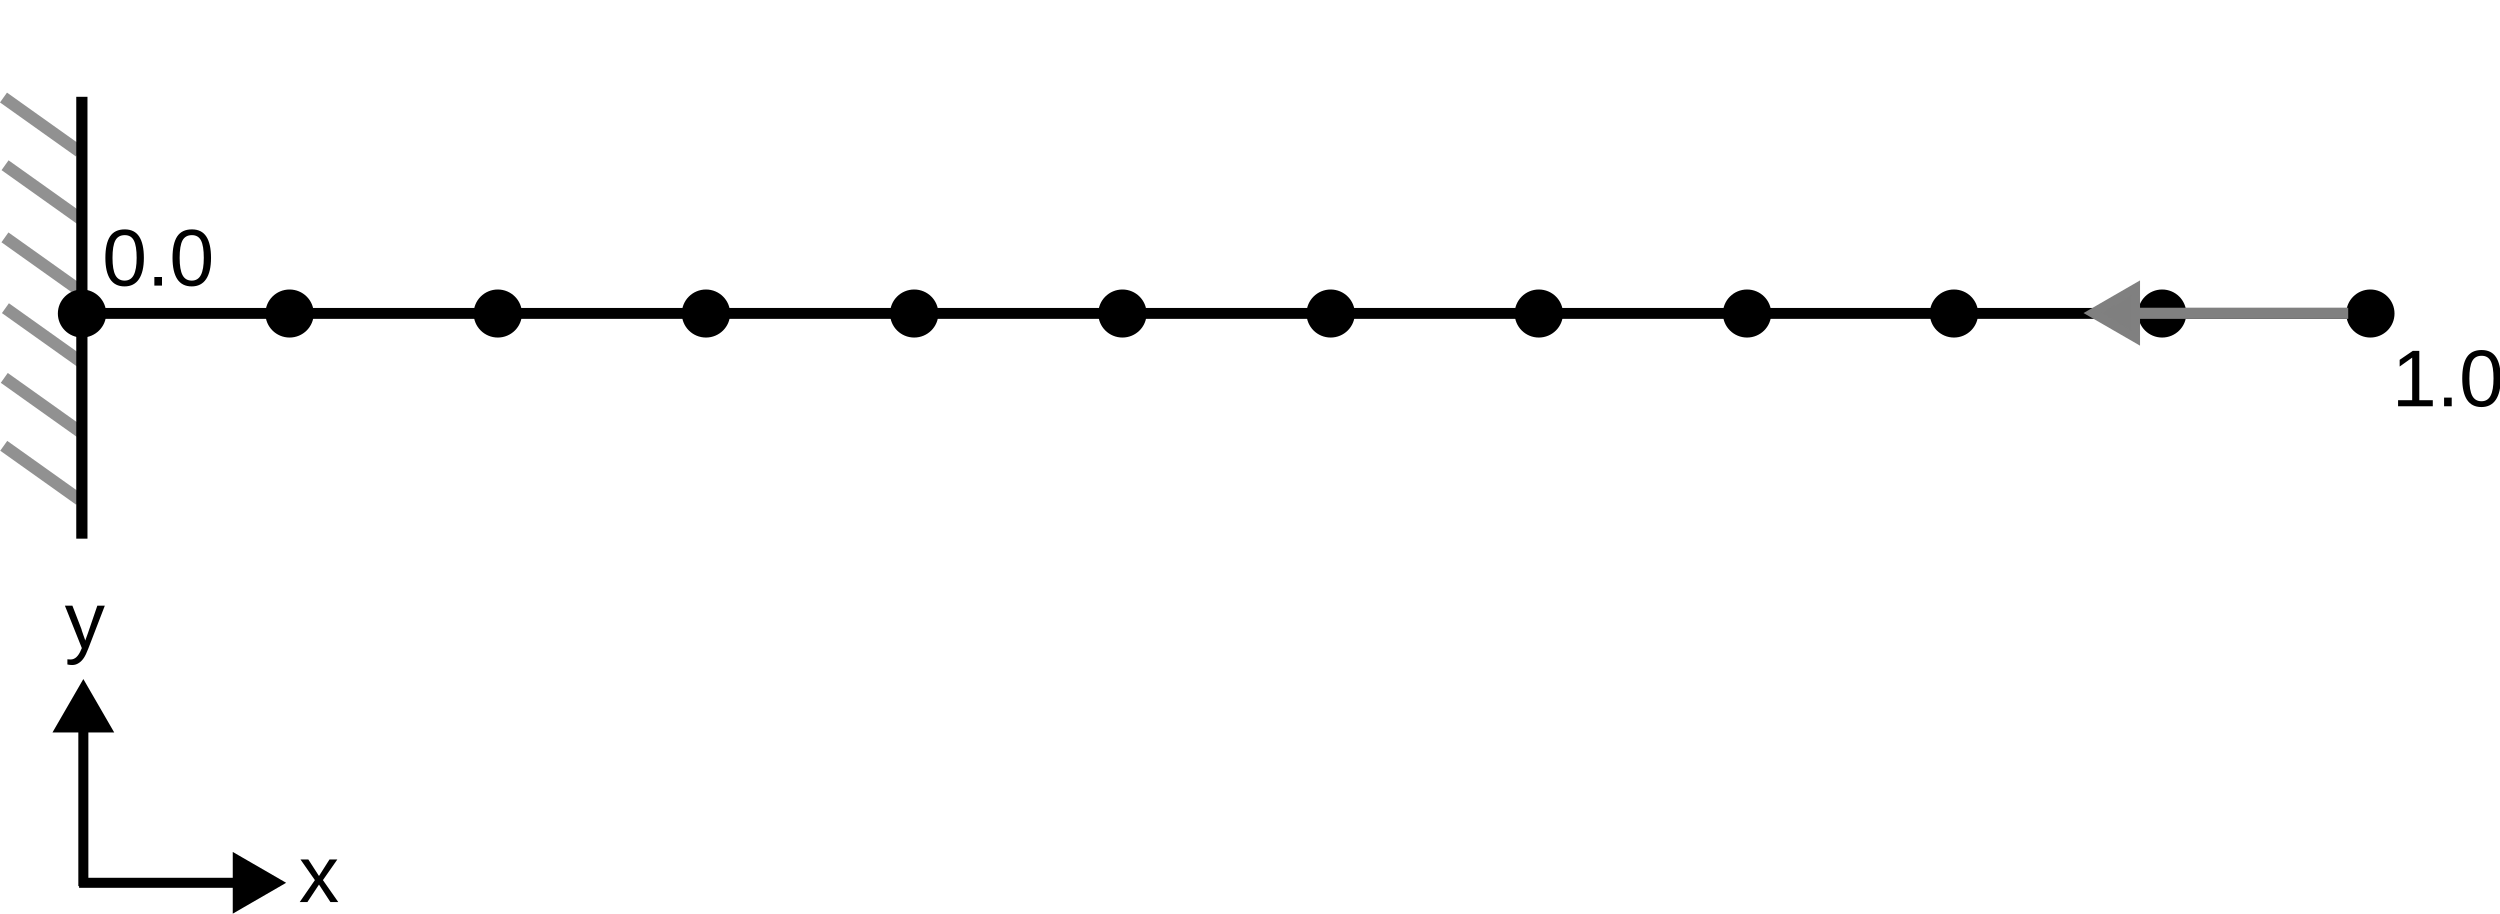
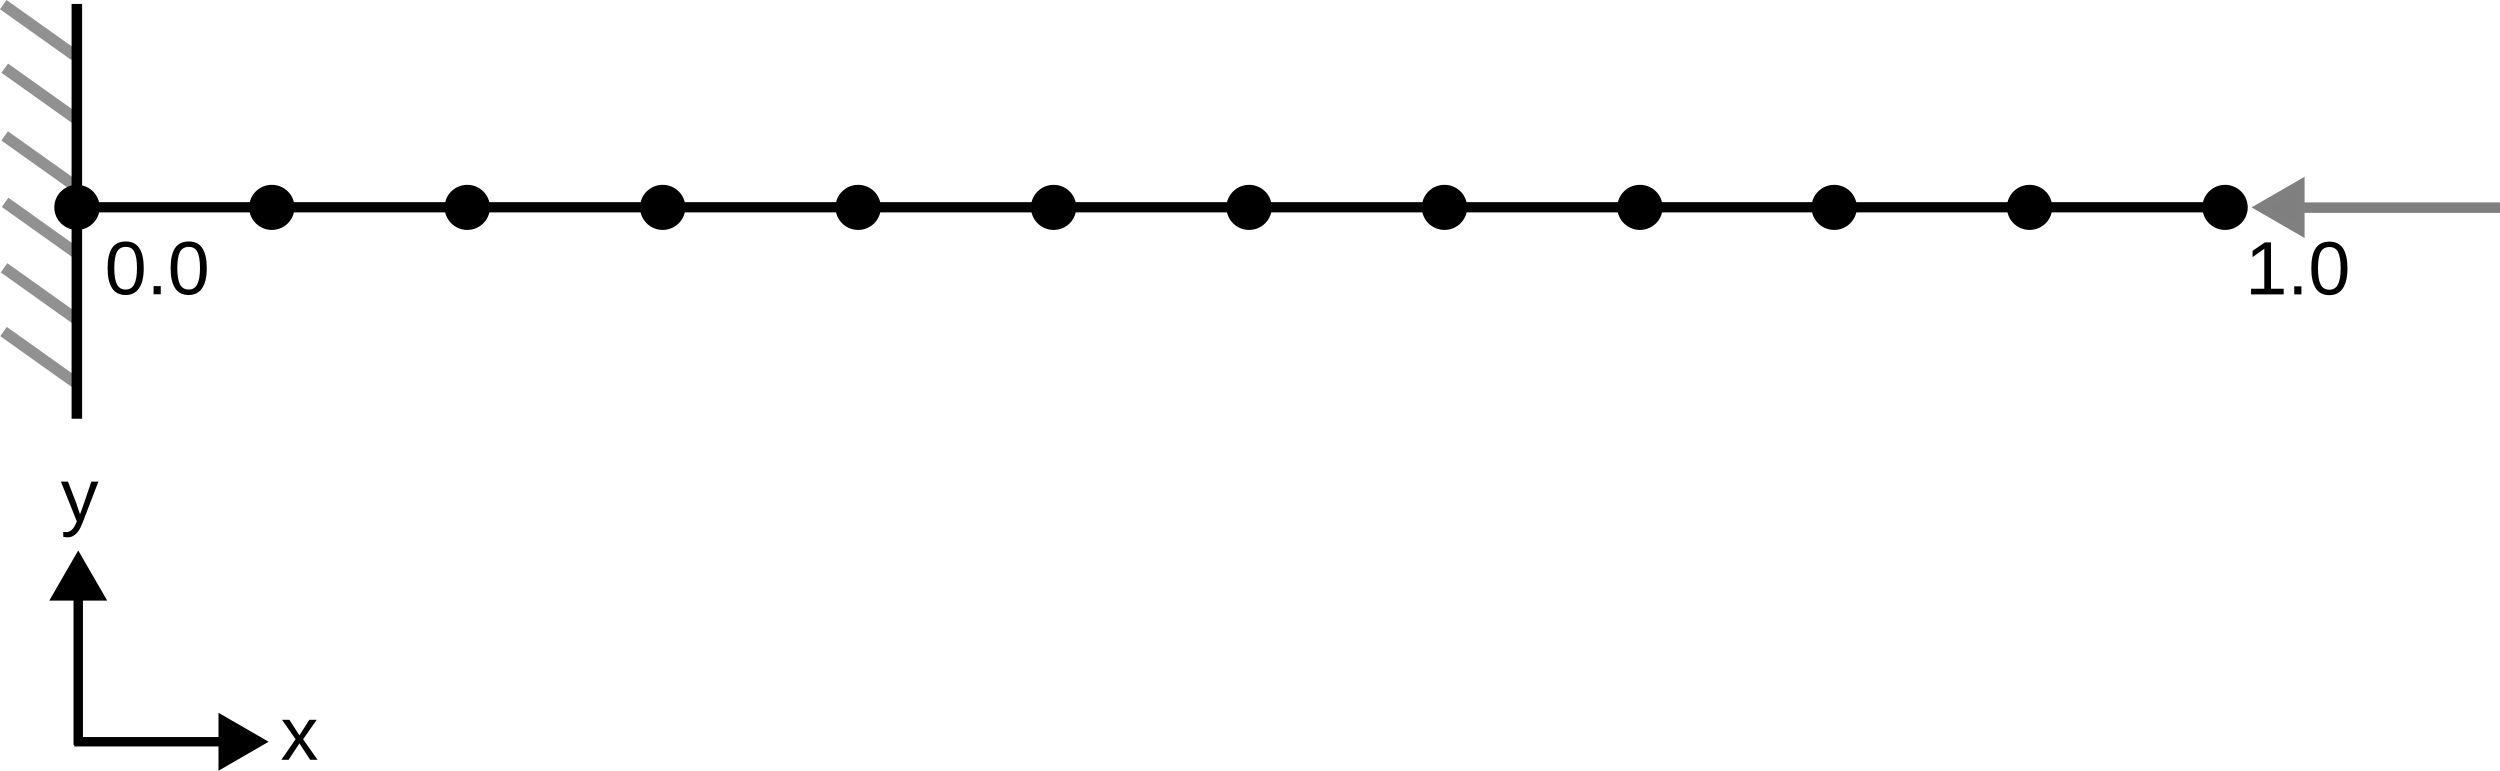
- <svg xmlns="http://www.w3.org/2000/svg" width="828.106" height="302.644" viewBox="0 0 828.106 302.644" version="1.1" id="svg381">
+ <svg xmlns="http://www.w3.org/2000/svg" width="882.186" height="271.97" viewBox="0 0 882.186 271.97" version="1.1" id="svg381">
  <defs id="defs1">
    <marker style="overflow:visible" id="Triangle-0" refX="2" refY="0" orient="auto-start-reverse" markerWidth="1" markerHeight="1" viewBox="0 0 1 1" preserveAspectRatio="xMidYMid" markerUnits="strokeWidth">
      <path transform="scale(0.5)" style="fill:context-stroke;fill-rule:evenodd;stroke:context-stroke;stroke-width:1pt" d="M 5.77,0 -2.88,5 V -5 Z" id="path135-2" />
    </marker>
    <marker style="overflow:visible" id="Triangle-0-0" refX="2" refY="0" orient="auto-start-reverse" markerWidth="1" markerHeight="1" viewBox="0 0 1 1" preserveAspectRatio="xMidYMid" markerUnits="strokeWidth">
      <path transform="scale(0.5)" style="fill:context-stroke;fill-rule:evenodd;stroke:context-stroke;stroke-width:1pt" d="M 5.77,0 -2.88,5 V -5 Z" id="path135-2-8" />
    </marker>
  </defs>
-   <g id="g6" transform="matrix(0,3.779528,-3.779528,0,224.7158,-37.40355)">
+   <g id="g6" transform="matrix(0,3.779528,-3.779528,0,224.7158,-68.07774)">
    <path style="fill:none;stroke:#919191;stroke-width:1.058;stroke-opacity:1" d="m 23.176,52.499 -4.732,6.651" id="path2-07" />
    <path style="fill:none;stroke:#919191;stroke-width:1.058;stroke-opacity:1" d="m 29.109,52.363 -4.732,6.651" id="path2-3-4" />
    <path style="fill:none;stroke:#919191;stroke-width:1.058;stroke-opacity:1" d="m 35.43,52.372 -4.732,6.651" id="path2-8-6" />
    <path style="fill:none;stroke:#919191;stroke-width:1.058;stroke-opacity:1" d="M 41.637,52.331 36.905,58.982" id="path2-0-8" />
    <path style="fill:none;stroke:#919191;stroke-width:1.058;stroke-opacity:1" d="m 47.747,52.431 -4.732,6.651" id="path2-5-3" />
    <path style="fill:none;stroke:#919191;stroke-width:1.058;stroke-opacity:1" d="m 53.698,52.477 -4.732,6.651" id="path2-9-8" />
    <path style="fill:#000000;stroke:#000000;stroke-width:0.983;stroke-dasharray:none" d="m 18.379,52.281 h 38.727" id="path6" />
  </g>
-   <path style="fill:#000000;fill-opacity:1;stroke:#000000;stroke-width:3.611;stroke-dasharray:none;stroke-opacity:1" d="M 26.696,103.814 H 784.828" id="path381" />
-   <ellipse style="fill:#000000;fill-opacity:1;stroke:#000000;stroke-width:0;stroke-dasharray:none;stroke-opacity:1" id="path382" cx="27.166" cy="103.852" rx="8" ry="7.958" />
-   <ellipse style="fill:#000000;fill-opacity:1;stroke:#000000;stroke-width:0;stroke-dasharray:none;stroke-opacity:1" id="path382-3" cx="95.92" cy="103.853" rx="8" ry="7.958" />
-   <ellipse style="fill:#000000;fill-opacity:1;stroke:#000000;stroke-width:0;stroke-dasharray:none;stroke-opacity:1" id="path382-3-1" cx="164.893" cy="103.853" rx="8" ry="7.958" />
-   <ellipse style="fill:#000000;fill-opacity:1;stroke:#000000;stroke-width:0;stroke-dasharray:none;stroke-opacity:1" id="path382-3-0" cx="233.848" cy="103.853" rx="8" ry="7.958" />
-   <ellipse style="fill:#000000;fill-opacity:1;stroke:#000000;stroke-width:0;stroke-dasharray:none;stroke-opacity:1" id="path382-3-1-7" cx="302.821" cy="103.853" rx="8" ry="7.958" />
-   <ellipse style="fill:#000000;fill-opacity:1;stroke:#000000;stroke-width:0;stroke-dasharray:none;stroke-opacity:1" id="path382-3-7" cx="371.797" cy="103.853" rx="8" ry="7.958" />
-   <ellipse style="fill:#000000;fill-opacity:1;stroke:#000000;stroke-width:0;stroke-dasharray:none;stroke-opacity:1" id="path382-3-1-5" cx="440.771" cy="103.853" rx="8" ry="7.958" />
-   <ellipse style="fill:#000000;fill-opacity:1;stroke:#000000;stroke-width:0;stroke-dasharray:none;stroke-opacity:1" id="path382-3-0-4" cx="509.725" cy="103.853" rx="8" ry="7.958" />
-   <ellipse style="fill:#000000;fill-opacity:1;stroke:#000000;stroke-width:0;stroke-dasharray:none;stroke-opacity:1" id="path382-3-1-7-4" cx="578.699" cy="103.853" rx="8" ry="7.958" />
-   <ellipse style="fill:#000000;fill-opacity:1;stroke:#000000;stroke-width:0;stroke-dasharray:none;stroke-opacity:1" id="path382-3-1-5-2" cx="647.237" cy="103.853" rx="8" ry="7.958" />
-   <ellipse style="fill:#000000;fill-opacity:1;stroke:#000000;stroke-width:0;stroke-dasharray:none;stroke-opacity:1" id="path382-3-0-4-9" cx="716.191" cy="103.853" rx="8" ry="7.958" />
-   <ellipse style="fill:#000000;fill-opacity:1;stroke:#000000;stroke-width:0;stroke-dasharray:none;stroke-opacity:1" id="path382-3-1-7-4-5" cx="785.165" cy="103.853" rx="8" ry="7.958" />
-   <text xml:space="preserve" style="font-size:26.667px;font-family:Arial;-inkscape-font-specification:'Arial, Normal';fill:#000000;fill-opacity:1;stroke:#000000;stroke-width:0;stroke-dasharray:none;stroke-opacity:1" x="33.858" y="94.606" id="text382">
-     <tspan id="tspan382" x="33.858" y="94.606">0.0</tspan>
+   <path style="fill:#000000;fill-opacity:1;stroke:#000000;stroke-width:3.611;stroke-dasharray:none;stroke-opacity:1" d="M 26.696,73.14 H 784.828" id="path381" />
+   <ellipse style="fill:#000000;fill-opacity:1;stroke:#000000;stroke-width:0;stroke-dasharray:none;stroke-opacity:1" id="path382" cx="27.166" cy="73.178" rx="8" ry="7.958" />
+   <ellipse style="fill:#000000;fill-opacity:1;stroke:#000000;stroke-width:0;stroke-dasharray:none;stroke-opacity:1" id="path382-3" cx="95.92" cy="73.178" rx="8" ry="7.958" />
+   <ellipse style="fill:#000000;fill-opacity:1;stroke:#000000;stroke-width:0;stroke-dasharray:none;stroke-opacity:1" id="path382-3-1" cx="164.893" cy="73.179" rx="8" ry="7.958" />
+   <ellipse style="fill:#000000;fill-opacity:1;stroke:#000000;stroke-width:0;stroke-dasharray:none;stroke-opacity:1" id="path382-3-0" cx="233.848" cy="73.179" rx="8" ry="7.958" />
+   <ellipse style="fill:#000000;fill-opacity:1;stroke:#000000;stroke-width:0;stroke-dasharray:none;stroke-opacity:1" id="path382-3-1-7" cx="302.821" cy="73.179" rx="8" ry="7.958" />
+   <ellipse style="fill:#000000;fill-opacity:1;stroke:#000000;stroke-width:0;stroke-dasharray:none;stroke-opacity:1" id="path382-3-7" cx="371.797" cy="73.179" rx="8" ry="7.958" />
+   <ellipse style="fill:#000000;fill-opacity:1;stroke:#000000;stroke-width:0;stroke-dasharray:none;stroke-opacity:1" id="path382-3-1-5" cx="440.771" cy="73.179" rx="8" ry="7.958" />
+   <ellipse style="fill:#000000;fill-opacity:1;stroke:#000000;stroke-width:0;stroke-dasharray:none;stroke-opacity:1" id="path382-3-0-4" cx="509.725" cy="73.179" rx="8" ry="7.958" />
+   <ellipse style="fill:#000000;fill-opacity:1;stroke:#000000;stroke-width:0;stroke-dasharray:none;stroke-opacity:1" id="path382-3-1-7-4" cx="578.699" cy="73.179" rx="8" ry="7.958" />
+   <ellipse style="fill:#000000;fill-opacity:1;stroke:#000000;stroke-width:0;stroke-dasharray:none;stroke-opacity:1" id="path382-3-1-5-2" cx="647.237" cy="73.179" rx="8" ry="7.958" />
+   <ellipse style="fill:#000000;fill-opacity:1;stroke:#000000;stroke-width:0;stroke-dasharray:none;stroke-opacity:1" id="path382-3-0-4-9" cx="716.191" cy="73.179" rx="8" ry="7.958" />
+   <ellipse style="fill:#000000;fill-opacity:1;stroke:#000000;stroke-width:0;stroke-dasharray:none;stroke-opacity:1" id="path382-3-1-7-4-5" cx="785.165" cy="73.179" rx="8" ry="7.958" />
+   <text xml:space="preserve" style="font-size:26.667px;font-family:Arial;-inkscape-font-specification:'Arial, Normal';fill:#000000;fill-opacity:1;stroke:#000000;stroke-width:0;stroke-dasharray:none;stroke-opacity:1" x="36.927" y="103.834" id="text382">
+     <tspan id="tspan382" x="36.927" y="103.834">0.0</tspan>
  </text>
-   <text xml:space="preserve" style="font-style:normal;font-variant:normal;font-weight:normal;font-stretch:normal;font-size:26.667px;font-family:Arial;-inkscape-font-specification:'Arial, Normal';font-variant-ligatures:normal;font-variant-caps:normal;font-variant-numeric:normal;font-variant-east-asian:normal;fill:#000000;fill-opacity:1;stroke:#000000;stroke-width:0;stroke-dasharray:none;stroke-opacity:1" x="792.311" y="134.565" id="text382-4">
-     <tspan id="tspan383" x="792.311" y="134.565">1.0</tspan>
+   <text xml:space="preserve" style="font-style:normal;font-variant:normal;font-weight:normal;font-stretch:normal;font-size:26.667px;font-family:Arial;-inkscape-font-specification:'Arial, Normal';font-variant-ligatures:normal;font-variant-caps:normal;font-variant-numeric:normal;font-variant-east-asian:normal;fill:#000000;fill-opacity:1;stroke:#000000;stroke-width:0;stroke-dasharray:none;stroke-opacity:1" x="792.311" y="103.891" id="text382-4">
+     <tspan id="tspan383" x="792.311" y="103.891">1.0</tspan>
  </text>
-   <g id="g7" transform="matrix(3.779528,0,0,3.779528,-41.66351,-560.6641)">
+   <g id="g7" transform="matrix(3.779528,0,0,3.779528,-41.66352,-591.3383)">
    <path style="fill:none;stroke:#000000;stroke-width:0.879;stroke-dasharray:none;stroke-opacity:1;marker-start:url(#Triangle-0)" d="M 34.739,225.712 H 17.954" id="path4-89" />
    <path style="fill:none;stroke:#000000;stroke-width:0.879;stroke-dasharray:none;stroke-opacity:1;marker-start:url(#Triangle-0-0)" d="m 18.328,209.218 v 16.785" id="path4-89-7" />
    <text xml:space="preserve" style="font-style:normal;font-variant:normal;font-weight:normal;font-stretch:normal;font-size:7.056px;font-family:Arial;-inkscape-font-specification:'Arial, Normal';font-variant-ligatures:normal;font-variant-caps:normal;font-variant-numeric:normal;font-variant-east-asian:normal;fill:#000000;stroke:#000000;stroke-width:0;stroke-dasharray:none;stroke-opacity:1" x="16.695" y="205.156" id="text5-4">
      <tspan id="tspan6" x="16.695" y="205.156">y</tspan>
    </text>
    <text xml:space="preserve" style="font-style:normal;font-variant:normal;font-weight:normal;font-stretch:normal;font-size:7.056px;font-family:Arial;-inkscape-font-specification:'Arial, Normal';font-variant-ligatures:normal;font-variant-caps:normal;font-variant-numeric:normal;font-variant-east-asian:normal;fill:#000000;stroke:#000000;stroke-width:0;stroke-dasharray:none;stroke-opacity:1" x="37.213" y="227.398" id="text5-4-2">
      <tspan id="tspan7" x="37.213" y="227.398">x</tspan>
    </text>
  </g>
-   <g id="g2" transform="rotate(90,732.7091,51.25735)">
+   <g id="g2" transform="rotate(90,800.145,88.17968)">
    <path style="fill:#7f7f7f;fill-opacity:1;stroke:#808080;stroke-width:3.684;stroke-dasharray:none;stroke-dashoffset:0;stroke-opacity:1" d="M 785.236,84.161 V 6.139" id="path4-89-7-4" />
    <path style="fill:#7f7f7f;fill-opacity:1;stroke:#808080;stroke-width:3.684;stroke-dasharray:none;stroke-dashoffset:0;stroke-opacity:1" id="path2" d="m 776.036,91.157 -5.138,-8.899 -5.138,-8.899 10.276,0 10.276,0 -5.138,8.899 z" transform="matrix(0.8026077,0,0,0.8026077,162.2913,17.69782)" />
  </g>
</svg>
